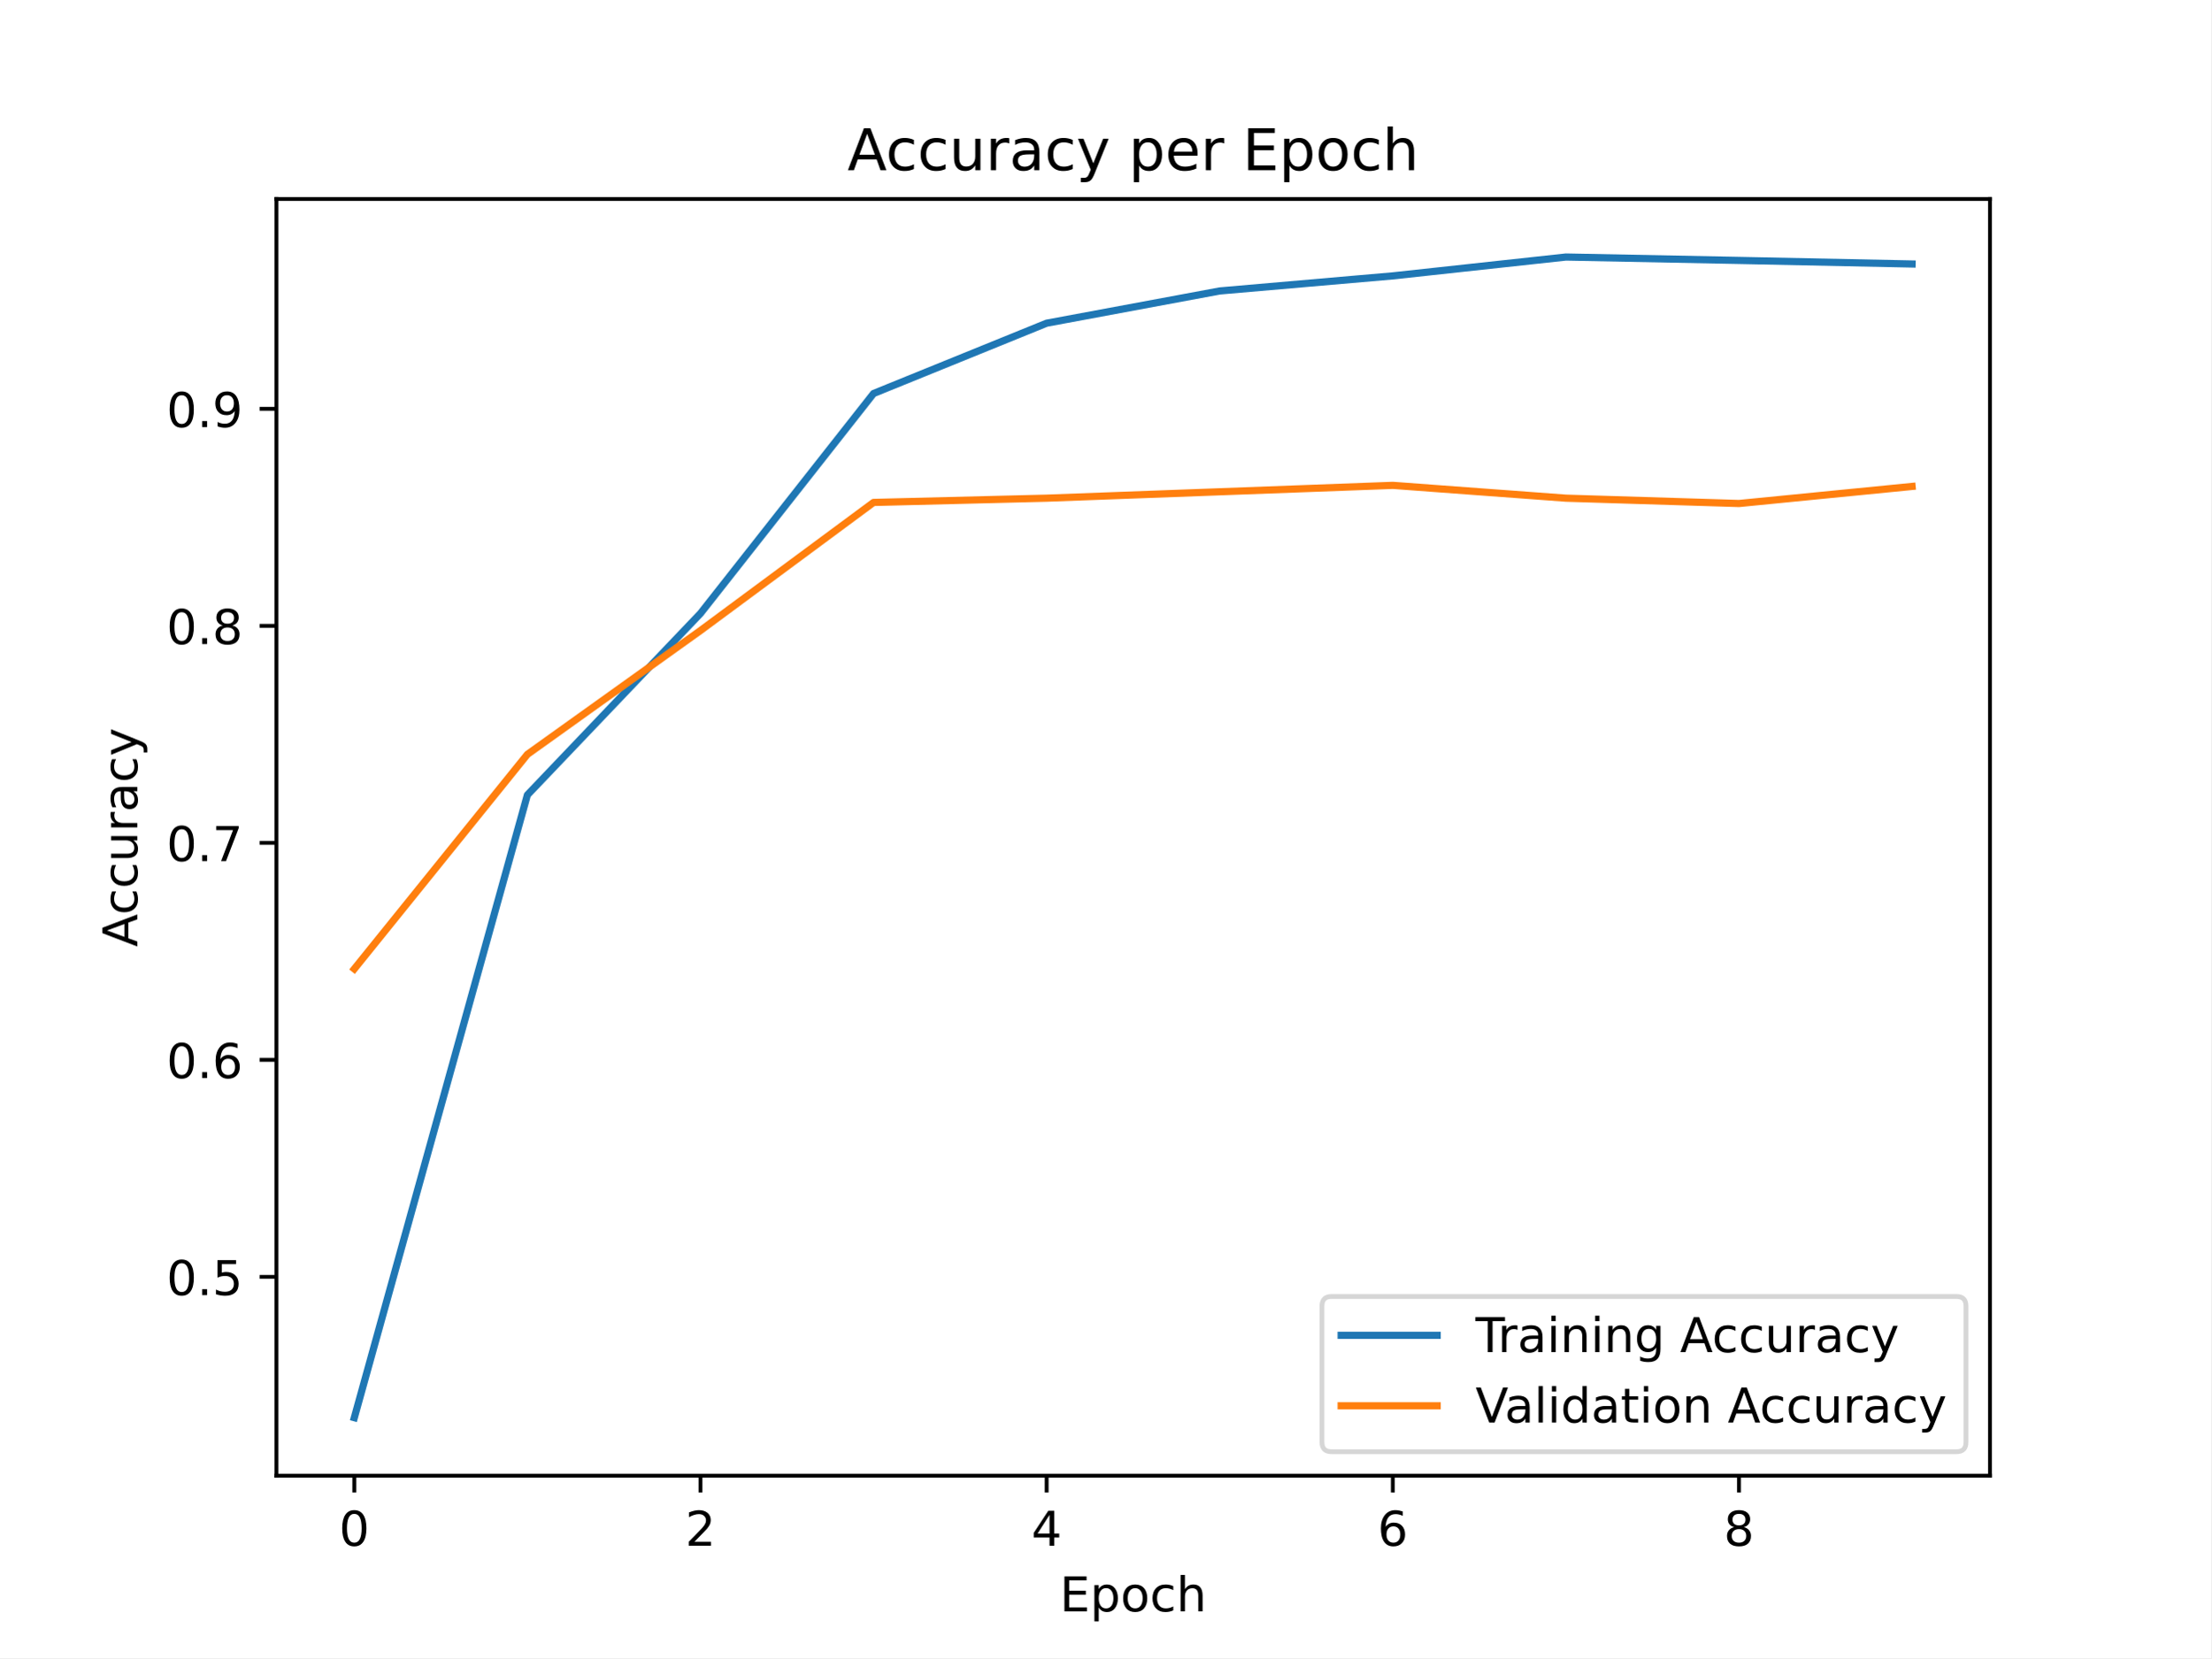
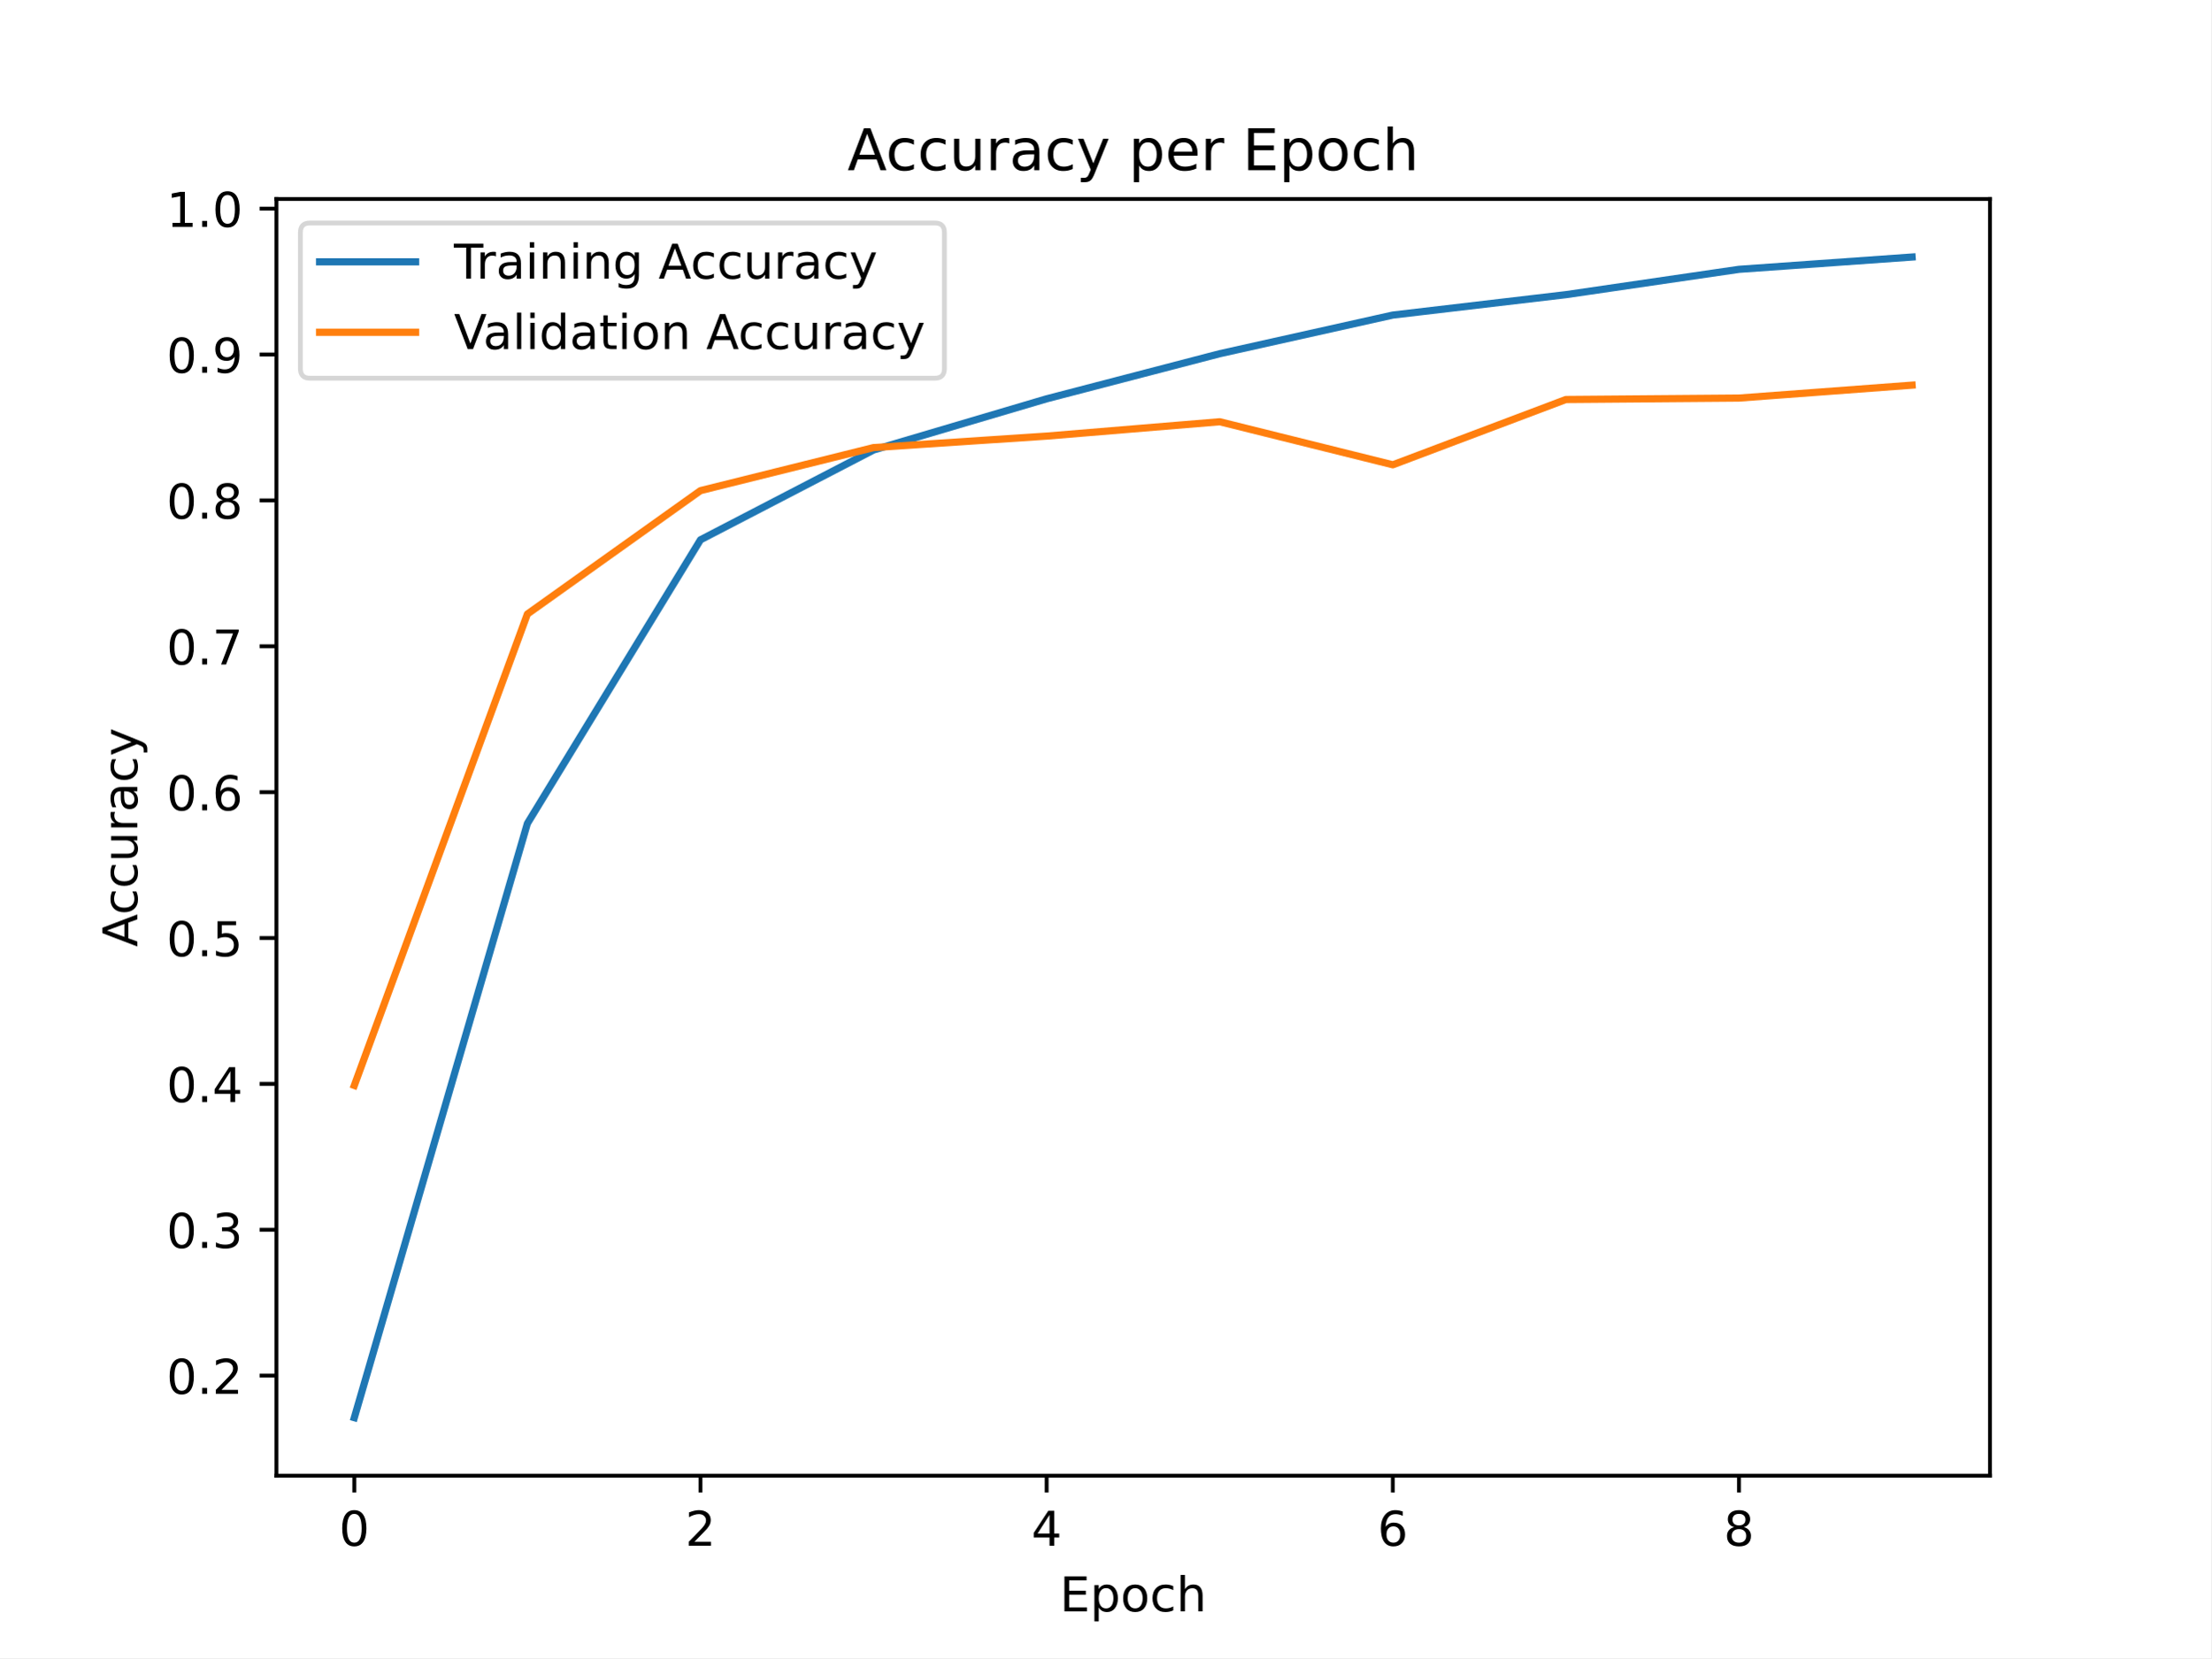
<svg xmlns="http://www.w3.org/2000/svg" xmlns:xlink="http://www.w3.org/1999/xlink" width="460.8pt" height="345.6pt" viewBox="0 0 460.8 345.6" version="1.1">
  <defs>
    <style type="text/css">*{stroke-linejoin: round; stroke-linecap: butt}</style>
  </defs>
  <g id="figure_1">
    <g id="patch_1">
      <path d="M 0 345.6  L 460.8 345.6  L 460.8 0  L 0 0  z " style="fill: #ffffff" />
    </g>
    <g id="axes_1">
      <g id="patch_2">
        <path d="M 57.6 307.584  L 414.72 307.584  L 414.72 41.472  L 57.6 41.472  z " style="fill: #ffffff" />
      </g>
      <g id="matplotlib.axis_1">
        <g id="xtick_1">
          <g id="line2d_1">
            <defs>
-               <path id="m1788f2307f" d="M 0 0  L 0 3.5  " style="stroke: #000000; stroke-width: 0.8" />
-             </defs>
-             <g>
-               <use xlink:href="#m1788f2307f" x="73.833" y="307.584" style="stroke: #000000; stroke-width: 0.8" />
+               <path id="m848b5374a1" d="M 0 0  L 0 3.5  " style="stroke: #000000; stroke-width: 0.8" />
+             </defs>
+             <g>
+               <use xlink:href="#m848b5374a1" x="73.833" y="307.584" style="stroke: #000000; stroke-width: 0.8" />
            </g>
          </g>
          <g id="text_1">
            <g transform="translate(70.65148 322.1824) scale(0.1 -0.1)">
              <defs>
                <path id="DejaVuSans-30" d="M 2034 4250  Q 1547 4250 1301 3770  Q 1056 3291 1056 2328  Q 1056 1369 1301 889  Q 1547 409 2034 409  Q 2525 409 2770 889  Q 3016 1369 3016 2328  Q 3016 3291 2770 3770  Q 2525 4250 2034 4250  z M 2034 4750  Q 2819 4750 3233 4129  Q 3647 3509 3647 2328  Q 3647 1150 3233 529  Q 2819 -91 2034 -91  Q 1250 -91 836 529  Q 422 1150 422 2328  Q 422 3509 836 4129  Q 1250 4750 2034 4750  z " transform="scale(0.015625)" />
              </defs>
              <use xlink:href="#DejaVuSans-30" />
            </g>
          </g>
        </g>
        <g id="xtick_2">
          <g id="line2d_2">
            <g>
-               <use xlink:href="#m1788f2307f" x="145.978" y="307.584" style="stroke: #000000; stroke-width: 0.8" />
+               <use xlink:href="#m848b5374a1" x="145.978" y="307.584" style="stroke: #000000; stroke-width: 0.8" />
            </g>
          </g>
          <g id="text_2">
            <g transform="translate(142.7969 322.1824) scale(0.1 -0.1)">
              <defs>
                <path id="DejaVuSans-32" d="M 1228 531  L 3431 531  L 3431 0  L 469 0  L 469 531  Q 828 903 1448 1529  Q 2069 2156 2228 2338  Q 2531 2678 2651 2914  Q 2772 3150 2772 3378  Q 2772 3750 2511 3984  Q 2250 4219 1831 4219  Q 1534 4219 1204 4116  Q 875 4013 500 3803  L 500 4441  Q 881 4594 1212 4672  Q 1544 4750 1819 4750  Q 2544 4750 2975 4387  Q 3406 4025 3406 3419  Q 3406 3131 3298 2873  Q 3191 2616 2906 2266  Q 2828 2175 2409 1742  Q 1991 1309 1228 531  z " transform="scale(0.015625)" />
              </defs>
              <use xlink:href="#DejaVuSans-32" />
            </g>
          </g>
        </g>
        <g id="xtick_3">
          <g id="line2d_3">
            <g>
-               <use xlink:href="#m1788f2307f" x="218.124" y="307.584" style="stroke: #000000; stroke-width: 0.8" />
+               <use xlink:href="#m848b5374a1" x="218.124" y="307.584" style="stroke: #000000; stroke-width: 0.8" />
            </g>
          </g>
          <g id="text_3">
            <g transform="translate(214.9424 322.1824) scale(0.1 -0.1)">
              <defs>
                <path id="DejaVuSans-34" d="M 2419 4116  L 825 1625  L 2419 1625  L 2419 4116  z M 2253 4666  L 3047 4666  L 3047 1625  L 3713 1625  L 3713 1100  L 3047 1100  L 3047 0  L 2419 0  L 2419 1100  L 313 1100  L 313 1709  L 2253 4666  z " transform="scale(0.015625)" />
              </defs>
              <use xlink:href="#DejaVuSans-34" />
            </g>
          </g>
        </g>
        <g id="xtick_4">
          <g id="line2d_4">
            <g>
-               <use xlink:href="#m1788f2307f" x="290.269" y="307.584" style="stroke: #000000; stroke-width: 0.8" />
+               <use xlink:href="#m848b5374a1" x="290.269" y="307.584" style="stroke: #000000; stroke-width: 0.8" />
            </g>
          </g>
          <g id="text_4">
            <g transform="translate(287.0878 322.1824) scale(0.1 -0.1)">
              <defs>
                <path id="DejaVuSans-36" d="M 2113 2584  Q 1688 2584 1439 2293  Q 1191 2003 1191 1497  Q 1191 994 1439 701  Q 1688 409 2113 409  Q 2538 409 2786 701  Q 3034 994 3034 1497  Q 3034 2003 2786 2293  Q 2538 2584 2113 2584  z M 3366 4563  L 3366 3988  Q 3128 4100 2886 4159  Q 2644 4219 2406 4219  Q 1781 4219 1451 3797  Q 1122 3375 1075 2522  Q 1259 2794 1537 2939  Q 1816 3084 2150 3084  Q 2853 3084 3261 2657  Q 3669 2231 3669 1497  Q 3669 778 3244 343  Q 2819 -91 2113 -91  Q 1303 -91 875 529  Q 447 1150 447 2328  Q 447 3434 972 4092  Q 1497 4750 2381 4750  Q 2619 4750 2861 4703  Q 3103 4656 3366 4563  z " transform="scale(0.015625)" />
              </defs>
              <use xlink:href="#DejaVuSans-36" />
            </g>
          </g>
        </g>
        <g id="xtick_5">
          <g id="line2d_5">
            <g>
-               <use xlink:href="#m1788f2307f" x="362.415" y="307.584" style="stroke: #000000; stroke-width: 0.8" />
+               <use xlink:href="#m848b5374a1" x="362.415" y="307.584" style="stroke: #000000; stroke-width: 0.8" />
            </g>
          </g>
          <g id="text_5">
            <g transform="translate(359.2333 322.1824) scale(0.1 -0.1)">
              <defs>
                <path id="DejaVuSans-38" d="M 2034 2216  Q 1584 2216 1326 1975  Q 1069 1734 1069 1313  Q 1069 891 1326 650  Q 1584 409 2034 409  Q 2484 409 2743 651  Q 3003 894 3003 1313  Q 3003 1734 2745 1975  Q 2488 2216 2034 2216  z M 1403 2484  Q 997 2584 770 2862  Q 544 3141 544 3541  Q 544 4100 942 4425  Q 1341 4750 2034 4750  Q 2731 4750 3128 4425  Q 3525 4100 3525 3541  Q 3525 3141 3298 2862  Q 3072 2584 2669 2484  Q 3125 2378 3379 2068  Q 3634 1759 3634 1313  Q 3634 634 3220 271  Q 2806 -91 2034 -91  Q 1263 -91 848 271  Q 434 634 434 1313  Q 434 1759 690 2068  Q 947 2378 1403 2484  z M 1172 3481  Q 1172 3119 1398 2916  Q 1625 2713 2034 2713  Q 2441 2713 2670 2916  Q 2900 3119 2900 3481  Q 2900 3844 2670 4047  Q 2441 4250 2034 4250  Q 1625 4250 1398 4047  Q 1172 3844 1172 3481  z " transform="scale(0.015625)" />
              </defs>
              <use xlink:href="#DejaVuSans-38" />
            </g>
          </g>
        </g>
        <g id="text_6">
          <g transform="translate(220.8491 335.8606) scale(0.1 -0.1)">
            <defs>
              <path id="DejaVuSans-45" d="M 628 4666  L 3578 4666  L 3578 4134  L 1259 4134  L 1259 2753  L 3481 2753  L 3481 2222  L 1259 2222  L 1259 531  L 3634 531  L 3634 0  L 628 0  L 628 4666  z " transform="scale(0.015625)" />
              <path id="DejaVuSans-70" d="M 1159 525  L 1159 -1331  L 581 -1331  L 581 3500  L 1159 3500  L 1159 2969  Q 1341 3281 1617 3432  Q 1894 3584 2278 3584  Q 2916 3584 3314 3078  Q 3713 2572 3713 1747  Q 3713 922 3314 415  Q 2916 -91 2278 -91  Q 1894 -91 1617 61  Q 1341 213 1159 525  z M 3116 1747  Q 3116 2381 2855 2742  Q 2594 3103 2138 3103  Q 1681 3103 1420 2742  Q 1159 2381 1159 1747  Q 1159 1113 1420 752  Q 1681 391 2138 391  Q 2594 391 2855 752  Q 3116 1113 3116 1747  z " transform="scale(0.015625)" />
              <path id="DejaVuSans-6f" d="M 1959 3097  Q 1497 3097 1228 2736  Q 959 2375 959 1747  Q 959 1119 1226 758  Q 1494 397 1959 397  Q 2419 397 2687 759  Q 2956 1122 2956 1747  Q 2956 2369 2687 2733  Q 2419 3097 1959 3097  z M 1959 3584  Q 2709 3584 3137 3096  Q 3566 2609 3566 1747  Q 3566 888 3137 398  Q 2709 -91 1959 -91  Q 1206 -91 779 398  Q 353 888 353 1747  Q 353 2609 779 3096  Q 1206 3584 1959 3584  z " transform="scale(0.015625)" />
              <path id="DejaVuSans-63" d="M 3122 3366  L 3122 2828  Q 2878 2963 2633 3030  Q 2388 3097 2138 3097  Q 1578 3097 1268 2742  Q 959 2388 959 1747  Q 959 1106 1268 751  Q 1578 397 2138 397  Q 2388 397 2633 464  Q 2878 531 3122 666  L 3122 134  Q 2881 22 2623 -34  Q 2366 -91 2075 -91  Q 1284 -91 818 406  Q 353 903 353 1747  Q 353 2603 823 3093  Q 1294 3584 2113 3584  Q 2378 3584 2631 3529  Q 2884 3475 3122 3366  z " transform="scale(0.015625)" />
              <path id="DejaVuSans-68" d="M 3513 2113  L 3513 0  L 2938 0  L 2938 2094  Q 2938 2591 2744 2837  Q 2550 3084 2163 3084  Q 1697 3084 1428 2787  Q 1159 2491 1159 1978  L 1159 0  L 581 0  L 581 4863  L 1159 4863  L 1159 2956  Q 1366 3272 1645 3428  Q 1925 3584 2291 3584  Q 2894 3584 3203 3211  Q 3513 2838 3513 2113  z " transform="scale(0.015625)" />
            </defs>
            <use xlink:href="#DejaVuSans-45" />
            <use xlink:href="#DejaVuSans-70" x="63.184" />
            <use xlink:href="#DejaVuSans-6f" x="126.66" />
            <use xlink:href="#DejaVuSans-63" x="187.842" />
            <use xlink:href="#DejaVuSans-68" x="242.822" />
          </g>
        </g>
      </g>
      <g id="matplotlib.axis_2">
        <g id="ytick_1">
          <g id="line2d_6">
            <defs>
-               <path id="m94d3ab211c" d="M 0 0  L -3.5 0  " style="stroke: #000000; stroke-width: 0.8" />
-             </defs>
-             <g>
-               <use xlink:href="#m94d3ab211c" x="57.6" y="266.142" style="stroke: #000000; stroke-width: 0.8" />
+               <path id="m294251e2af" d="M 0 0  L -3.5 0  " style="stroke: #000000; stroke-width: 0.8" />
+             </defs>
+             <g>
+               <use xlink:href="#m294251e2af" x="57.6" y="286.726" style="stroke: #000000; stroke-width: 0.8" />
            </g>
          </g>
          <g id="text_7">
-             <g transform="translate(34.69687 269.941) scale(0.1 -0.1)">
+             <g transform="translate(34.69687 290.5252) scale(0.1 -0.1)">
              <defs>
                <path id="DejaVuSans-2e" d="M 684 794  L 1344 794  L 1344 0  L 684 0  L 684 794  z " transform="scale(0.015625)" />
-                 <path id="DejaVuSans-35" d="M 691 4666  L 3169 4666  L 3169 4134  L 1269 4134  L 1269 2991  Q 1406 3038 1543 3061  Q 1681 3084 1819 3084  Q 2600 3084 3056 2656  Q 3513 2228 3513 1497  Q 3513 744 3044 326  Q 2575 -91 1722 -91  Q 1428 -91 1123 -41  Q 819 9 494 109  L 494 744  Q 775 591 1075 516  Q 1375 441 1709 441  Q 2250 441 2565 725  Q 2881 1009 2881 1497  Q 2881 1984 2565 2268  Q 2250 2553 1709 2553  Q 1456 2553 1204 2497  Q 953 2441 691 2322  L 691 4666  z " transform="scale(0.015625)" />
-               </defs>
-               <use xlink:href="#DejaVuSans-30" />
-               <use xlink:href="#DejaVuSans-2e" x="63.623" />
-               <use xlink:href="#DejaVuSans-35" x="95.41" />
+               </defs>
+               <use xlink:href="#DejaVuSans-30" />
+               <use xlink:href="#DejaVuSans-2e" x="63.623" />
+               <use xlink:href="#DejaVuSans-32" x="95.41" />
            </g>
          </g>
        </g>
        <g id="ytick_2">
          <g id="line2d_7">
            <g>
-               <use xlink:href="#m94d3ab211c" x="57.6" y="220.908" style="stroke: #000000; stroke-width: 0.8" />
+               <use xlink:href="#m294251e2af" x="57.6" y="256.32" style="stroke: #000000; stroke-width: 0.8" />
            </g>
          </g>
          <g id="text_8">
-             <g transform="translate(34.69687 224.7077) scale(0.1 -0.1)">
-               <use xlink:href="#DejaVuSans-30" />
-               <use xlink:href="#DejaVuSans-2e" x="63.623" />
-               <use xlink:href="#DejaVuSans-36" x="95.41" />
+             <g transform="translate(34.69687 260.1195) scale(0.1 -0.1)">
+               <defs>
+                 <path id="DejaVuSans-33" d="M 2597 2516  Q 3050 2419 3304 2112  Q 3559 1806 3559 1356  Q 3559 666 3084 287  Q 2609 -91 1734 -91  Q 1441 -91 1130 -33  Q 819 25 488 141  L 488 750  Q 750 597 1062 519  Q 1375 441 1716 441  Q 2309 441 2620 675  Q 2931 909 2931 1356  Q 2931 1769 2642 2001  Q 2353 2234 1838 2234  L 1294 2234  L 1294 2753  L 1863 2753  Q 2328 2753 2575 2939  Q 2822 3125 2822 3475  Q 2822 3834 2567 4026  Q 2313 4219 1838 4219  Q 1578 4219 1281 4162  Q 984 4106 628 3988  L 628 4550  Q 988 4650 1302 4700  Q 1616 4750 1894 4750  Q 2613 4750 3031 4423  Q 3450 4097 3450 3541  Q 3450 3153 3228 2886  Q 3006 2619 2597 2516  z " transform="scale(0.015625)" />
+               </defs>
+               <use xlink:href="#DejaVuSans-30" />
+               <use xlink:href="#DejaVuSans-2e" x="63.623" />
+               <use xlink:href="#DejaVuSans-33" x="95.41" />
            </g>
          </g>
        </g>
        <g id="ytick_3">
          <g id="line2d_8">
            <g>
-               <use xlink:href="#m94d3ab211c" x="57.6" y="175.675" style="stroke: #000000; stroke-width: 0.8" />
+               <use xlink:href="#m294251e2af" x="57.6" y="225.915" style="stroke: #000000; stroke-width: 0.8" />
            </g>
          </g>
          <g id="text_9">
-             <g transform="translate(34.69687 179.4744) scale(0.1 -0.1)">
-               <defs>
-                 <path id="DejaVuSans-37" d="M 525 4666  L 3525 4666  L 3525 4397  L 1831 0  L 1172 0  L 2766 4134  L 525 4134  L 525 4666  z " transform="scale(0.015625)" />
-               </defs>
-               <use xlink:href="#DejaVuSans-30" />
-               <use xlink:href="#DejaVuSans-2e" x="63.623" />
-               <use xlink:href="#DejaVuSans-37" x="95.41" />
+             <g transform="translate(34.69687 229.7138) scale(0.1 -0.1)">
+               <use xlink:href="#DejaVuSans-30" />
+               <use xlink:href="#DejaVuSans-2e" x="63.623" />
+               <use xlink:href="#DejaVuSans-34" x="95.41" />
            </g>
          </g>
        </g>
        <g id="ytick_4">
          <g id="line2d_9">
            <g>
-               <use xlink:href="#m94d3ab211c" x="57.6" y="130.442" style="stroke: #000000; stroke-width: 0.8" />
+               <use xlink:href="#m294251e2af" x="57.6" y="195.509" style="stroke: #000000; stroke-width: 0.8" />
            </g>
          </g>
          <g id="text_10">
-             <g transform="translate(34.69687 134.2411) scale(0.1 -0.1)">
-               <use xlink:href="#DejaVuSans-30" />
-               <use xlink:href="#DejaVuSans-2e" x="63.623" />
-               <use xlink:href="#DejaVuSans-38" x="95.41" />
+             <g transform="translate(34.69687 199.3081) scale(0.1 -0.1)">
+               <defs>
+                 <path id="DejaVuSans-35" d="M 691 4666  L 3169 4666  L 3169 4134  L 1269 4134  L 1269 2991  Q 1406 3038 1543 3061  Q 1681 3084 1819 3084  Q 2600 3084 3056 2656  Q 3513 2228 3513 1497  Q 3513 744 3044 326  Q 2575 -91 1722 -91  Q 1428 -91 1123 -41  Q 819 9 494 109  L 494 744  Q 775 591 1075 516  Q 1375 441 1709 441  Q 2250 441 2565 725  Q 2881 1009 2881 1497  Q 2881 1984 2565 2268  Q 2250 2553 1709 2553  Q 1456 2553 1204 2497  Q 953 2441 691 2322  L 691 4666  z " transform="scale(0.015625)" />
+               </defs>
+               <use xlink:href="#DejaVuSans-30" />
+               <use xlink:href="#DejaVuSans-2e" x="63.623" />
+               <use xlink:href="#DejaVuSans-35" x="95.41" />
            </g>
          </g>
        </g>
        <g id="ytick_5">
          <g id="line2d_10">
            <g>
-               <use xlink:href="#m94d3ab211c" x="57.6" y="85.209" style="stroke: #000000; stroke-width: 0.8" />
+               <use xlink:href="#m294251e2af" x="57.6" y="165.103" style="stroke: #000000; stroke-width: 0.8" />
            </g>
          </g>
          <g id="text_11">
-             <g transform="translate(34.69687 89.00775) scale(0.1 -0.1)">
+             <g transform="translate(34.69687 168.9023) scale(0.1 -0.1)">
+               <use xlink:href="#DejaVuSans-30" />
+               <use xlink:href="#DejaVuSans-2e" x="63.623" />
+               <use xlink:href="#DejaVuSans-36" x="95.41" />
+             </g>
+           </g>
+         </g>
+         <g id="ytick_6">
+           <g id="line2d_11">
+             <g>
+               <use xlink:href="#m294251e2af" x="57.6" y="134.697" style="stroke: #000000; stroke-width: 0.8" />
+             </g>
+           </g>
+           <g id="text_12">
+             <g transform="translate(34.69687 138.4966) scale(0.1 -0.1)">
+               <defs>
+                 <path id="DejaVuSans-37" d="M 525 4666  L 3525 4666  L 3525 4397  L 1831 0  L 1172 0  L 2766 4134  L 525 4134  L 525 4666  z " transform="scale(0.015625)" />
+               </defs>
+               <use xlink:href="#DejaVuSans-30" />
+               <use xlink:href="#DejaVuSans-2e" x="63.623" />
+               <use xlink:href="#DejaVuSans-37" x="95.41" />
+             </g>
+           </g>
+         </g>
+         <g id="ytick_7">
+           <g id="line2d_12">
+             <g>
+               <use xlink:href="#m294251e2af" x="57.6" y="104.292" style="stroke: #000000; stroke-width: 0.8" />
+             </g>
+           </g>
+           <g id="text_13">
+             <g transform="translate(34.69687 108.0909) scale(0.1 -0.1)">
+               <use xlink:href="#DejaVuSans-30" />
+               <use xlink:href="#DejaVuSans-2e" x="63.623" />
+               <use xlink:href="#DejaVuSans-38" x="95.41" />
+             </g>
+           </g>
+         </g>
+         <g id="ytick_8">
+           <g id="line2d_13">
+             <g>
+               <use xlink:href="#m294251e2af" x="57.6" y="73.886" style="stroke: #000000; stroke-width: 0.8" />
+             </g>
+           </g>
+           <g id="text_14">
+             <g transform="translate(34.69687 77.68522) scale(0.1 -0.1)">
              <defs>
                <path id="DejaVuSans-39" d="M 703 97  L 703 672  Q 941 559 1184 500  Q 1428 441 1663 441  Q 2288 441 2617 861  Q 2947 1281 2994 2138  Q 2813 1869 2534 1725  Q 2256 1581 1919 1581  Q 1219 1581 811 2004  Q 403 2428 403 3163  Q 403 3881 828 4315  Q 1253 4750 1959 4750  Q 2769 4750 3195 4129  Q 3622 3509 3622 2328  Q 3622 1225 3098 567  Q 2575 -91 1691 -91  Q 1453 -91 1209 -44  Q 966 3 703 97  z M 1959 2075  Q 2384 2075 2632 2365  Q 2881 2656 2881 3163  Q 2881 3666 2632 3958  Q 2384 4250 1959 4250  Q 1534 4250 1286 3958  Q 1038 3666 1038 3163  Q 1038 2656 1286 2365  Q 1534 2075 1959 2075  z " transform="scale(0.015625)" />
              </defs>
              <use xlink:href="#DejaVuSans-30" />
              <use xlink:href="#DejaVuSans-2e" x="63.623" />
              <use xlink:href="#DejaVuSans-39" x="95.41" />
            </g>
          </g>
        </g>
-         <g id="text_12">
+         <g id="ytick_9">
+           <g id="line2d_14">
+             <g>
+               <use xlink:href="#m294251e2af" x="57.6" y="43.48" style="stroke: #000000; stroke-width: 0.8" />
+             </g>
+           </g>
+           <g id="text_15">
+             <g transform="translate(34.69687 47.27952) scale(0.1 -0.1)">
+               <defs>
+                 <path id="DejaVuSans-31" d="M 794 531  L 1825 531  L 1825 4091  L 703 3866  L 703 4441  L 1819 4666  L 2450 4666  L 2450 531  L 3481 531  L 3481 0  L 794 0  L 794 531  z " transform="scale(0.015625)" />
+               </defs>
+               <use xlink:href="#DejaVuSans-31" />
+               <use xlink:href="#DejaVuSans-2e" x="63.623" />
+               <use xlink:href="#DejaVuSans-30" x="95.41" />
+             </g>
+           </g>
+         </g>
+         <g id="text_16">
          <g transform="translate(28.61719 197.3561) rotate(-90) scale(0.1 -0.1)">
            <defs>
              <path id="DejaVuSans-41" d="M 2188 4044  L 1331 1722  L 3047 1722  L 2188 4044  z M 1831 4666  L 2547 4666  L 4325 0  L 3669 0  L 3244 1197  L 1141 1197  L 716 0  L 50 0  L 1831 4666  z " transform="scale(0.015625)" />
              <path id="DejaVuSans-75" d="M 544 1381  L 544 3500  L 1119 3500  L 1119 1403  Q 1119 906 1312 657  Q 1506 409 1894 409  Q 2359 409 2629 706  Q 2900 1003 2900 1516  L 2900 3500  L 3475 3500  L 3475 0  L 2900 0  L 2900 538  Q 2691 219 2414 64  Q 2138 -91 1772 -91  Q 1169 -91 856 284  Q 544 659 544 1381  z M 1991 3584  L 1991 3584  z " transform="scale(0.015625)" />
              <path id="DejaVuSans-72" d="M 2631 2963  Q 2534 3019 2420 3045  Q 2306 3072 2169 3072  Q 1681 3072 1420 2755  Q 1159 2438 1159 1844  L 1159 0  L 581 0  L 581 3500  L 1159 3500  L 1159 2956  Q 1341 3275 1631 3429  Q 1922 3584 2338 3584  Q 2397 3584 2469 3576  Q 2541 3569 2628 3553  L 2631 2963  z " transform="scale(0.015625)" />
              <path id="DejaVuSans-61" d="M 2194 1759  Q 1497 1759 1228 1600  Q 959 1441 959 1056  Q 959 750 1161 570  Q 1363 391 1709 391  Q 2188 391 2477 730  Q 2766 1069 2766 1631  L 2766 1759  L 2194 1759  z M 3341 1997  L 3341 0  L 2766 0  L 2766 531  Q 2569 213 2275 61  Q 1981 -91 1556 -91  Q 1019 -91 701 211  Q 384 513 384 1019  Q 384 1609 779 1909  Q 1175 2209 1959 2209  L 2766 2209  L 2766 2266  Q 2766 2663 2505 2880  Q 2244 3097 1772 3097  Q 1472 3097 1187 3025  Q 903 2953 641 2809  L 641 3341  Q 956 3463 1253 3523  Q 1550 3584 1831 3584  Q 2591 3584 2966 3190  Q 3341 2797 3341 1997  z " transform="scale(0.015625)" />
              <path id="DejaVuSans-79" d="M 2059 -325  Q 1816 -950 1584 -1140  Q 1353 -1331 966 -1331  L 506 -1331  L 506 -850  L 844 -850  Q 1081 -850 1212 -737  Q 1344 -625 1503 -206  L 1606 56  L 191 3500  L 800 3500  L 1894 763  L 2988 3500  L 3597 3500  L 2059 -325  z " transform="scale(0.015625)" />
            </defs>
            <use xlink:href="#DejaVuSans-41" />
            <use xlink:href="#DejaVuSans-63" x="66.658" />
            <use xlink:href="#DejaVuSans-63" x="121.639" />
            <use xlink:href="#DejaVuSans-75" x="176.619" />
            <use xlink:href="#DejaVuSans-72" x="239.998" />
            <use xlink:href="#DejaVuSans-61" x="281.111" />
            <use xlink:href="#DejaVuSans-63" x="342.391" />
            <use xlink:href="#DejaVuSans-79" x="397.371" />
          </g>
        </g>
      </g>
-       <g id="line2d_11">
-         <path d="M 73.833 295.488  L 109.905 165.689  L 145.978 127.857  L 182.051 82.011  L 218.124 67.357  L 254.196 60.639  L 290.269 57.497  L 326.342 53.568  L 362.415 54.275  L 398.487 55.022  " clip-path="url(#p39847bf45a)" style="fill: none; stroke: #1f77b4; stroke-width: 1.5; stroke-linecap: square" />
-       </g>
-       <g id="line2d_12">
-         <path d="M 73.833 201.952  L 109.905 157.23  L 145.978 131.421  L 182.051 104.721  L 218.124 103.831  L 254.196 102.496  L 290.269 101.161  L 326.342 103.831  L 362.415 104.944  L 398.487 101.384  " clip-path="url(#p39847bf45a)" style="fill: none; stroke: #ff7f0e; stroke-width: 1.5; stroke-linecap: square" />
+       <g id="line2d_15">
+         <path d="M 73.833 295.488  L 109.905 171.636  L 145.978 112.51  L 182.051 93.787  L 218.124 83.118  L 254.196 73.717  L 290.269 65.663  L 326.342 61.411  L 362.415 56.13  L 398.487 53.568  " clip-path="url(#pc2f3b6f4f1)" style="fill: none; stroke: #1f77b4; stroke-width: 1.5; stroke-linecap: square" />
+       </g>
+       <g id="line2d_16">
+         <path d="M 73.833 226.244  L 109.905 127.982  L 145.978 102.258  L 182.051 93.284  L 218.124 90.891  L 254.196 87.9  L 290.269 96.873  L 326.342 83.263  L 362.415 82.964  L 398.487 80.272  " clip-path="url(#pc2f3b6f4f1)" style="fill: none; stroke: #ff7f0e; stroke-width: 1.5; stroke-linecap: square" />
      </g>
      <g id="patch_3">
        <path d="M 57.6 307.584  L 57.6 41.472  " style="fill: none; stroke: #000000; stroke-width: 0.8; stroke-linejoin: miter; stroke-linecap: square" />
      </g>
      <g id="patch_4">
        <path d="M 414.72 307.584  L 414.72 41.472  " style="fill: none; stroke: #000000; stroke-width: 0.8; stroke-linejoin: miter; stroke-linecap: square" />
      </g>
      <g id="patch_5">
        <path d="M 57.6 307.584  L 414.72 307.584  " style="fill: none; stroke: #000000; stroke-width: 0.8; stroke-linejoin: miter; stroke-linecap: square" />
      </g>
      <g id="patch_6">
        <path d="M 57.6 41.472  L 414.72 41.472  " style="fill: none; stroke: #000000; stroke-width: 0.8; stroke-linejoin: miter; stroke-linecap: square" />
      </g>
-       <g id="text_13">
+       <g id="text_17">
        <g transform="translate(176.6119 35.472) scale(0.12 -0.12)">
          <defs>
            <path id="DejaVuSans-20" transform="scale(0.015625)" />
            <path id="DejaVuSans-65" d="M 3597 1894  L 3597 1613  L 953 1613  Q 991 1019 1311 708  Q 1631 397 2203 397  Q 2534 397 2845 478  Q 3156 559 3463 722  L 3463 178  Q 3153 47 2828 -22  Q 2503 -91 2169 -91  Q 1331 -91 842 396  Q 353 884 353 1716  Q 353 2575 817 3079  Q 1281 3584 2069 3584  Q 2775 3584 3186 3129  Q 3597 2675 3597 1894  z M 3022 2063  Q 3016 2534 2758 2815  Q 2500 3097 2075 3097  Q 1594 3097 1305 2825  Q 1016 2553 972 2059  L 3022 2063  z " transform="scale(0.015625)" />
          </defs>
          <use xlink:href="#DejaVuSans-41" />
          <use xlink:href="#DejaVuSans-63" x="66.658" />
          <use xlink:href="#DejaVuSans-63" x="121.639" />
          <use xlink:href="#DejaVuSans-75" x="176.619" />
          <use xlink:href="#DejaVuSans-72" x="239.998" />
          <use xlink:href="#DejaVuSans-61" x="281.111" />
          <use xlink:href="#DejaVuSans-63" x="342.391" />
          <use xlink:href="#DejaVuSans-79" x="397.371" />
          <use xlink:href="#DejaVuSans-20" x="456.551" />
          <use xlink:href="#DejaVuSans-70" x="488.338" />
          <use xlink:href="#DejaVuSans-65" x="551.814" />
          <use xlink:href="#DejaVuSans-72" x="613.338" />
          <use xlink:href="#DejaVuSans-20" x="654.451" />
          <use xlink:href="#DejaVuSans-45" x="686.238" />
          <use xlink:href="#DejaVuSans-70" x="749.422" />
          <use xlink:href="#DejaVuSans-6f" x="812.898" />
          <use xlink:href="#DejaVuSans-63" x="874.08" />
          <use xlink:href="#DejaVuSans-68" x="929.061" />
        </g>
      </g>
      <g id="legend_1">
        <g id="patch_7">
-           <path d="M 277.504 302.584  L 407.72 302.584  Q 409.72 302.584 409.72 300.584  L 409.72 272.228  Q 409.72 270.228 407.72 270.228  L 277.504 270.228  Q 275.504 270.228 275.504 272.228  L 275.504 300.584  Q 275.504 302.584 277.504 302.584  z " style="fill: #ffffff; opacity: 0.8; stroke: #cccccc; stroke-linejoin: miter" />
-         </g>
-         <g id="line2d_13">
-           <path d="M 279.504 278.326  L 289.504 278.326  L 299.504 278.326  " style="fill: none; stroke: #1f77b4; stroke-width: 1.5; stroke-linecap: square" />
-         </g>
-         <g id="text_14">
-           <g transform="translate(307.5044 281.8262) scale(0.1 -0.1)">
+           <path d="M 64.6 78.828  L 194.816 78.828  Q 196.816 78.828 196.816 76.828  L 196.816 48.472  Q 196.816 46.472 194.816 46.472  L 64.6 46.472  Q 62.6 46.472 62.6 48.472  L 62.6 76.828  Q 62.6 78.828 64.6 78.828  z " style="fill: #ffffff; opacity: 0.8; stroke: #cccccc; stroke-linejoin: miter" />
+         </g>
+         <g id="line2d_17">
+           <path d="M 66.6 54.57  L 76.6 54.57  L 86.6 54.57  " style="fill: none; stroke: #1f77b4; stroke-width: 1.5; stroke-linecap: square" />
+         </g>
+         <g id="text_18">
+           <g transform="translate(94.6 58.07044) scale(0.1 -0.1)">
            <defs>
              <path id="DejaVuSans-54" d="M -19 4666  L 3928 4666  L 3928 4134  L 2272 4134  L 2272 0  L 1638 0  L 1638 4134  L -19 4134  L -19 4666  z " transform="scale(0.015625)" />
              <path id="DejaVuSans-69" d="M 603 3500  L 1178 3500  L 1178 0  L 603 0  L 603 3500  z M 603 4863  L 1178 4863  L 1178 4134  L 603 4134  L 603 4863  z " transform="scale(0.015625)" />
              <path id="DejaVuSans-6e" d="M 3513 2113  L 3513 0  L 2938 0  L 2938 2094  Q 2938 2591 2744 2837  Q 2550 3084 2163 3084  Q 1697 3084 1428 2787  Q 1159 2491 1159 1978  L 1159 0  L 581 0  L 581 3500  L 1159 3500  L 1159 2956  Q 1366 3272 1645 3428  Q 1925 3584 2291 3584  Q 2894 3584 3203 3211  Q 3513 2838 3513 2113  z " transform="scale(0.015625)" />
              <path id="DejaVuSans-67" d="M 2906 1791  Q 2906 2416 2648 2759  Q 2391 3103 1925 3103  Q 1463 3103 1205 2759  Q 947 2416 947 1791  Q 947 1169 1205 825  Q 1463 481 1925 481  Q 2391 481 2648 825  Q 2906 1169 2906 1791  z M 3481 434  Q 3481 -459 3084 -895  Q 2688 -1331 1869 -1331  Q 1566 -1331 1297 -1286  Q 1028 -1241 775 -1147  L 775 -588  Q 1028 -725 1275 -790  Q 1522 -856 1778 -856  Q 2344 -856 2625 -561  Q 2906 -266 2906 331  L 2906 616  Q 2728 306 2450 153  Q 2172 0 1784 0  Q 1141 0 747 490  Q 353 981 353 1791  Q 353 2603 747 3093  Q 1141 3584 1784 3584  Q 2172 3584 2450 3431  Q 2728 3278 2906 2969  L 2906 3500  L 3481 3500  L 3481 434  z " transform="scale(0.015625)" />
            </defs>
            <use xlink:href="#DejaVuSans-54" />
            <use xlink:href="#DejaVuSans-72" x="46.334" />
            <use xlink:href="#DejaVuSans-61" x="87.447" />
            <use xlink:href="#DejaVuSans-69" x="148.727" />
            <use xlink:href="#DejaVuSans-6e" x="176.51" />
            <use xlink:href="#DejaVuSans-69" x="239.889" />
            <use xlink:href="#DejaVuSans-6e" x="267.672" />
            <use xlink:href="#DejaVuSans-67" x="331.051" />
            <use xlink:href="#DejaVuSans-20" x="394.527" />
            <use xlink:href="#DejaVuSans-41" x="426.314" />
            <use xlink:href="#DejaVuSans-63" x="492.973" />
            <use xlink:href="#DejaVuSans-63" x="547.953" />
            <use xlink:href="#DejaVuSans-75" x="602.934" />
            <use xlink:href="#DejaVuSans-72" x="666.312" />
            <use xlink:href="#DejaVuSans-61" x="707.426" />
            <use xlink:href="#DejaVuSans-63" x="768.705" />
            <use xlink:href="#DejaVuSans-79" x="823.686" />
          </g>
        </g>
-         <g id="line2d_14">
-           <path d="M 279.504 293.004  L 289.504 293.004  L 299.504 293.004  " style="fill: none; stroke: #ff7f0e; stroke-width: 1.5; stroke-linecap: square" />
-         </g>
-         <g id="text_15">
-           <g transform="translate(307.5044 296.5043) scale(0.1 -0.1)">
+         <g id="line2d_18">
+           <path d="M 66.6 69.249  L 76.6 69.249  L 86.6 69.249  " style="fill: none; stroke: #ff7f0e; stroke-width: 1.5; stroke-linecap: square" />
+         </g>
+         <g id="text_19">
+           <g transform="translate(94.6 72.74856) scale(0.1 -0.1)">
            <defs>
              <path id="DejaVuSans-56" d="M 1831 0  L 50 4666  L 709 4666  L 2188 738  L 3669 4666  L 4325 4666  L 2547 0  L 1831 0  z " transform="scale(0.015625)" />
              <path id="DejaVuSans-6c" d="M 603 4863  L 1178 4863  L 1178 0  L 603 0  L 603 4863  z " transform="scale(0.015625)" />
              <path id="DejaVuSans-64" d="M 2906 2969  L 2906 4863  L 3481 4863  L 3481 0  L 2906 0  L 2906 525  Q 2725 213 2448 61  Q 2172 -91 1784 -91  Q 1150 -91 751 415  Q 353 922 353 1747  Q 353 2572 751 3078  Q 1150 3584 1784 3584  Q 2172 3584 2448 3432  Q 2725 3281 2906 2969  z M 947 1747  Q 947 1113 1208 752  Q 1469 391 1925 391  Q 2381 391 2643 752  Q 2906 1113 2906 1747  Q 2906 2381 2643 2742  Q 2381 3103 1925 3103  Q 1469 3103 1208 2742  Q 947 2381 947 1747  z " transform="scale(0.015625)" />
              <path id="DejaVuSans-74" d="M 1172 4494  L 1172 3500  L 2356 3500  L 2356 3053  L 1172 3053  L 1172 1153  Q 1172 725 1289 603  Q 1406 481 1766 481  L 2356 481  L 2356 0  L 1766 0  Q 1100 0 847 248  Q 594 497 594 1153  L 594 3053  L 172 3053  L 172 3500  L 594 3500  L 594 4494  L 1172 4494  z " transform="scale(0.015625)" />
            </defs>
            <use xlink:href="#DejaVuSans-56" />
            <use xlink:href="#DejaVuSans-61" x="60.658" />
            <use xlink:href="#DejaVuSans-6c" x="121.938" />
            <use xlink:href="#DejaVuSans-69" x="149.721" />
            <use xlink:href="#DejaVuSans-64" x="177.504" />
            <use xlink:href="#DejaVuSans-61" x="240.98" />
            <use xlink:href="#DejaVuSans-74" x="302.26" />
            <use xlink:href="#DejaVuSans-69" x="341.469" />
            <use xlink:href="#DejaVuSans-6f" x="369.252" />
            <use xlink:href="#DejaVuSans-6e" x="430.434" />
            <use xlink:href="#DejaVuSans-20" x="493.812" />
            <use xlink:href="#DejaVuSans-41" x="525.6" />
            <use xlink:href="#DejaVuSans-63" x="592.258" />
            <use xlink:href="#DejaVuSans-63" x="647.238" />
            <use xlink:href="#DejaVuSans-75" x="702.219" />
            <use xlink:href="#DejaVuSans-72" x="765.598" />
            <use xlink:href="#DejaVuSans-61" x="806.711" />
            <use xlink:href="#DejaVuSans-63" x="867.99" />
            <use xlink:href="#DejaVuSans-79" x="922.971" />
          </g>
        </g>
      </g>
    </g>
  </g>
  <defs>
-     <clipPath id="p39847bf45a">
+     <clipPath id="pc2f3b6f4f1">
      <rect x="57.6" y="41.472" width="357.12" height="266.112" />
    </clipPath>
  </defs>
</svg>
